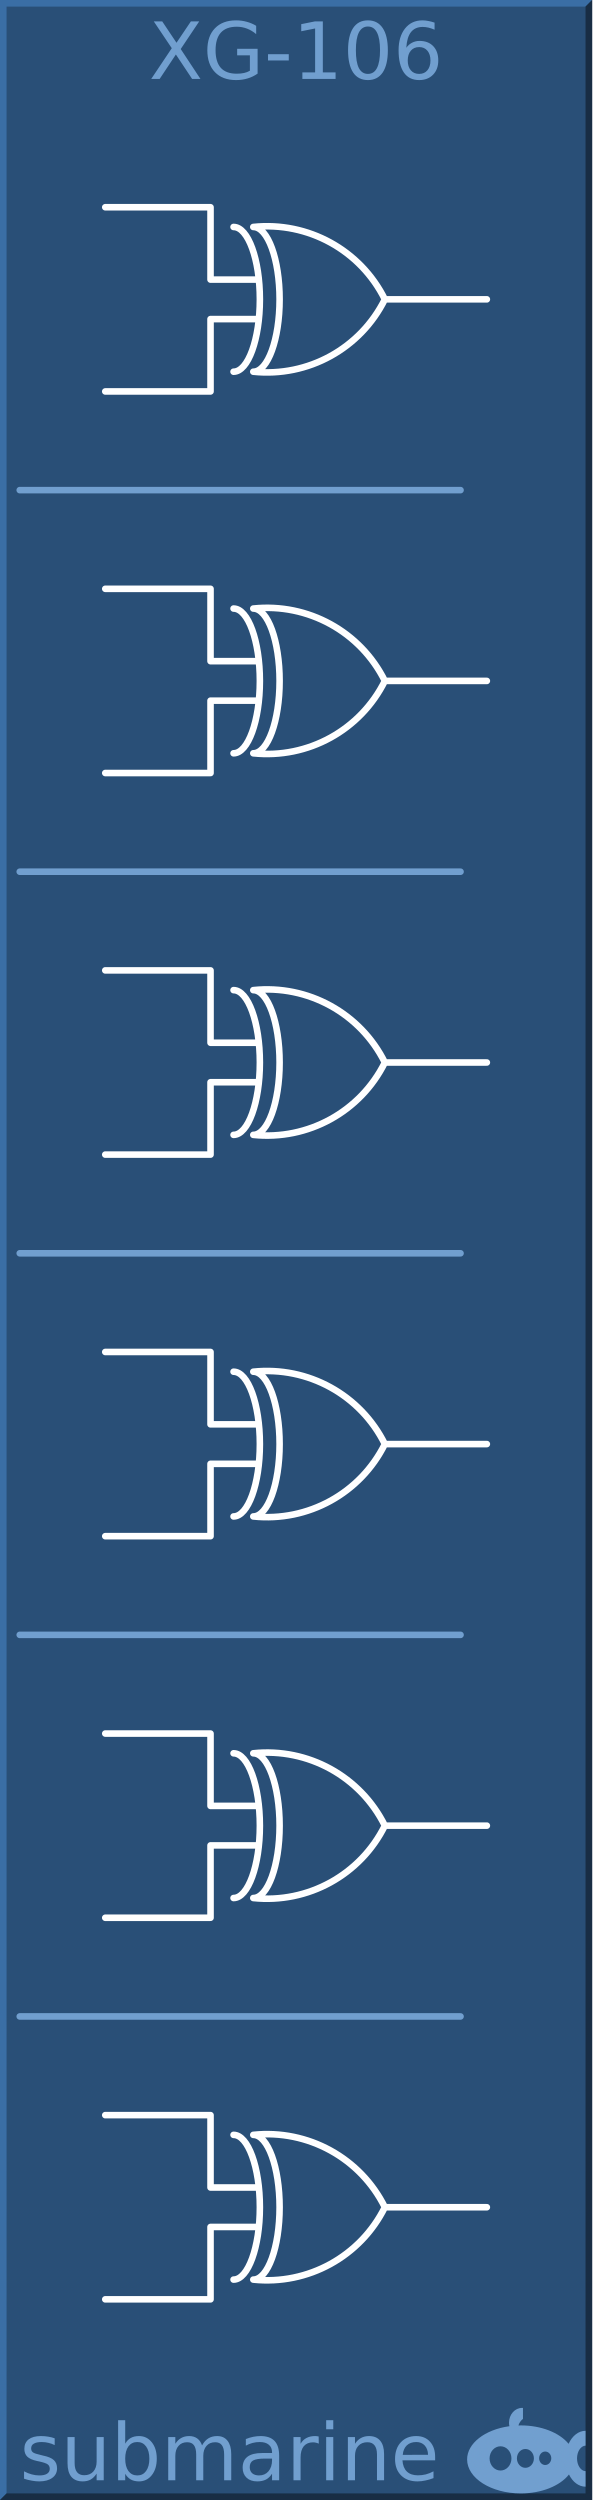
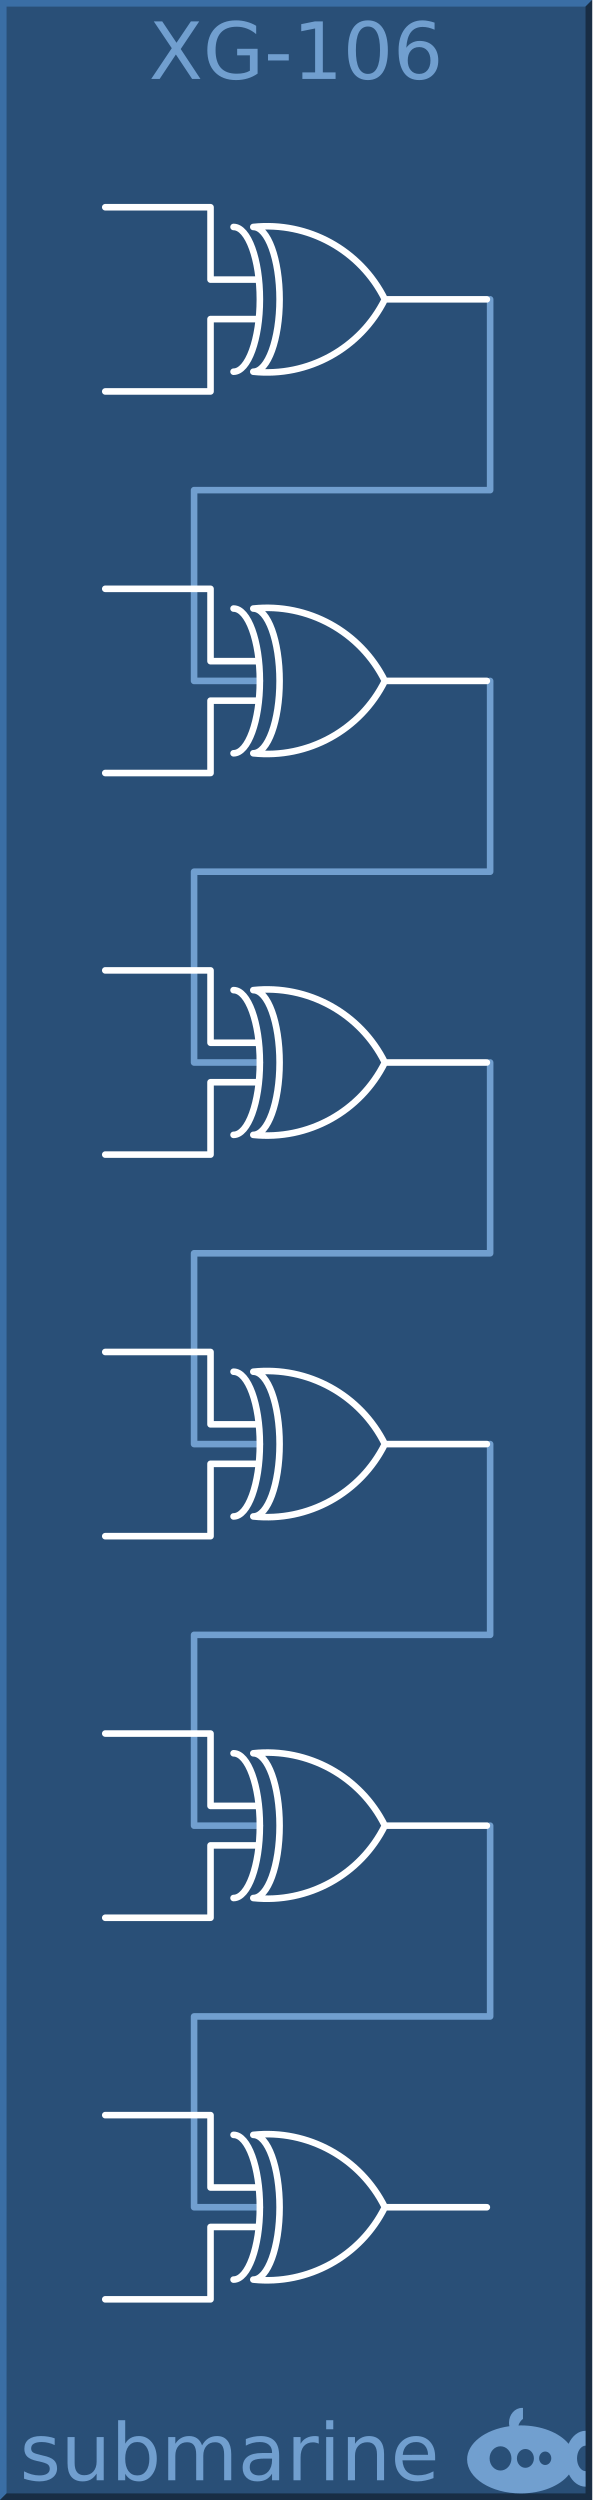
<svg xmlns="http://www.w3.org/2000/svg" width="90px" height="380px">
  <g id="background">
    <rect x="0" y="0" width="90" height="380" style="fill:#294f77;stroke:none;" id="rect4255" />
    <path style="fill:#3a6ea5;fill-rule:nonzero;stroke:none" d="m 0 380 v -380 h 90 l -1 1 h -88 v 378 z" id="path4656" />
    <path style="fill:#182d44;fill-rule:nonzero;stroke:none" d="m 0 380 h 90 v -380 l -1 1 v 378 h -88 z" id="path4658" />
  </g>
  <g id="logo" fill="#719fcf" font-family="DejaVu Sans" font-size="12">
    <path d="m 79.354,366 a 1.985,2.252 0 0 0 -1.985,2.252 1.985,2.252 0 0 0 0.059,0.532 A 8.169,5.169 0 0 0 71,373.831 8.169,5.169 0 0 0 79.169,379 8.169,5.169 0 0 0 86.483,376.12 3.046,4.248 0 0 0 89,377.976 l 0,-2.358 A 1.338,1.945 0 0 1 87.708,373.677 1.338,1.945 0 0 1 89,371.735 l 0,-2.254 a 3.046,4.248 0 0 0 -2.574,1.979 8.169,5.169 0 0 0 -7.257,-2.798 8.169,5.169 0 0 0 -0.373,0.012 1.754,2.047 0 0 1 0.696,-1.002 l 0,-1.666 A 1.985,2.252 0 0 0 79.354,366 Z m -3.277,5.835 a 1.662,1.843 0 0 1 1.662,1.843 1.662,1.843 0 0 1 -1.662,1.843 1.662,1.843 0 0 1 -1.661,-1.843 1.662,1.843 0 0 1 1.661,-1.843 z m 3.785,0.409 a 1.292,1.433 0 0 1 1.292,1.433 1.292,1.433 0 0 1 -1.292,1.433 1.292,1.433 0 0 1 -1.292,-1.433 1.292,1.433 0 0 1 1.292,-1.433 z m 3.009,0.389 a 0.923,1.024 0 0 1 0.923,1.024 0.923,1.024 0 0 1 -0.923,1.024 0.923,1.024 0 0 1 -0.923,-1.024 0.923,1.024 0 0 1 0.923,-1.024 z" id="path4136" />
    <text x="3" y="377" id="text4662">submarine</text>
    <text x="45" y="12" text-anchor="middle">XG-106</text>
  </g>
  <g id="group1" font-family="DejaVu Sans" font-size="6" stroke="#ffffff" stroke-width="1" stroke-linecap="round" stroke-linejoin="round" fill="none">
-     <line x1="3" y1="74.5" x2="70" y2="74.5" stroke="#719fcf" />
-     <line x1="3" y1="132.5" x2="70" y2="132.5" stroke="#719fcf" />
-     <line x1="3" y1="190.5" x2="70" y2="190.5" stroke="#719fcf" />
-     <line x1="3" y1="248.5" x2="70" y2="248.5" stroke="#719fcf" />
-     <line x1="3" y1="306.5" x2="70" y2="306.5" stroke="#719fcf" />
+     <path d="M 74.5 45.5 v 29 h -45 v 29 h 10" stroke="#719fcf" />
+     <path d="M 74.5 103.5 v 29 h -45 v 29 h 10" stroke="#719fcf" />
+     <path d="M 74.5 161.5 v 29 h -45 v 29 h 10" stroke="#719fcf" />
+     <path d="M 74.5 219.5 v 29 h -45 v 29 h 10" stroke="#719fcf" />
+     <path d="M 74.5 277.5 v 29 h -45 v 29 h 10" stroke="#719fcf" />
    <path d="M 16 31.5 l 16 0 l 0 11 l 7 0 m -23 17 l 16 0 l 0 -11 l 7 0 m 19.5 -3 l 15.5 0 m -35.5 -11 a 4 11 0 0 1 0 22 a 20 20 0 0 0 20 -11 a 20 20 0 0 0 -20 -11 m -3 0 a 4 11 0 0 1 0 22" />
    <path d="M 16 89.5 l 16 0 l 0 11 l 7 0 m -23 17 l 16 0 l 0 -11 l 7 0 m 19.5 -3 l 15.5 0 m -35.5 -11 a 4 11 0 0 1 0 22 a 20 20 0 0 0 20 -11 a 20 20 0 0 0 -20 -11 m -3 0 a 4 11 0 0 1 0 22" />
    <path d="M 16 147.5 l 16 0 l 0 11 l 7 0 m -23 17 l 16 0 l 0 -11 l 7 0 m 19.5 -3 l 15.5 0 m -35.5 -11 a 4 11 0 0 1 0 22 a 20 20 0 0 0 20 -11 a 20 20 0 0 0 -20 -11 m -3 0 a 4 11 0 0 1 0 22" />
    <path d="M 16 205.5 l 16 0 l 0 11 l 7 0 m -23 17 l 16 0 l 0 -11 l 7 0 m 19.5 -3 l 15.5 0 m -35.5 -11 a 4 11 0 0 1 0 22 a 20 20 0 0 0 20 -11 a 20 20 0 0 0 -20 -11 m -3 0 a 4 11 0 0 1 0 22" />
    <path d="M 16 263.5 l 16 0 l 0 11 l 7 0 m -23 17 l 16 0 l 0 -11 l 7 0 m 19.5 -3 l 15.5 0 m -35.5 -11 a 4 11 0 0 1 0 22 a 20 20 0 0 0 20 -11 a 20 20 0 0 0 -20 -11 m -3 0 a 4 11 0 0 1 0 22" />
    <path d="M 16 321.5 l 16 0 l 0 11 l 7 0 m -23 17 l 16 0 l 0 -11 l 7 0 m 19.5 -3 l 15.5 0 m -35.5 -11 a 4 11 0 0 1 0 22 a 20 20 0 0 0 20 -11 a 20 20 0 0 0 -20 -11 m -3 0 a 4 11 0 0 1 0 22" />
  </g>
</svg>
